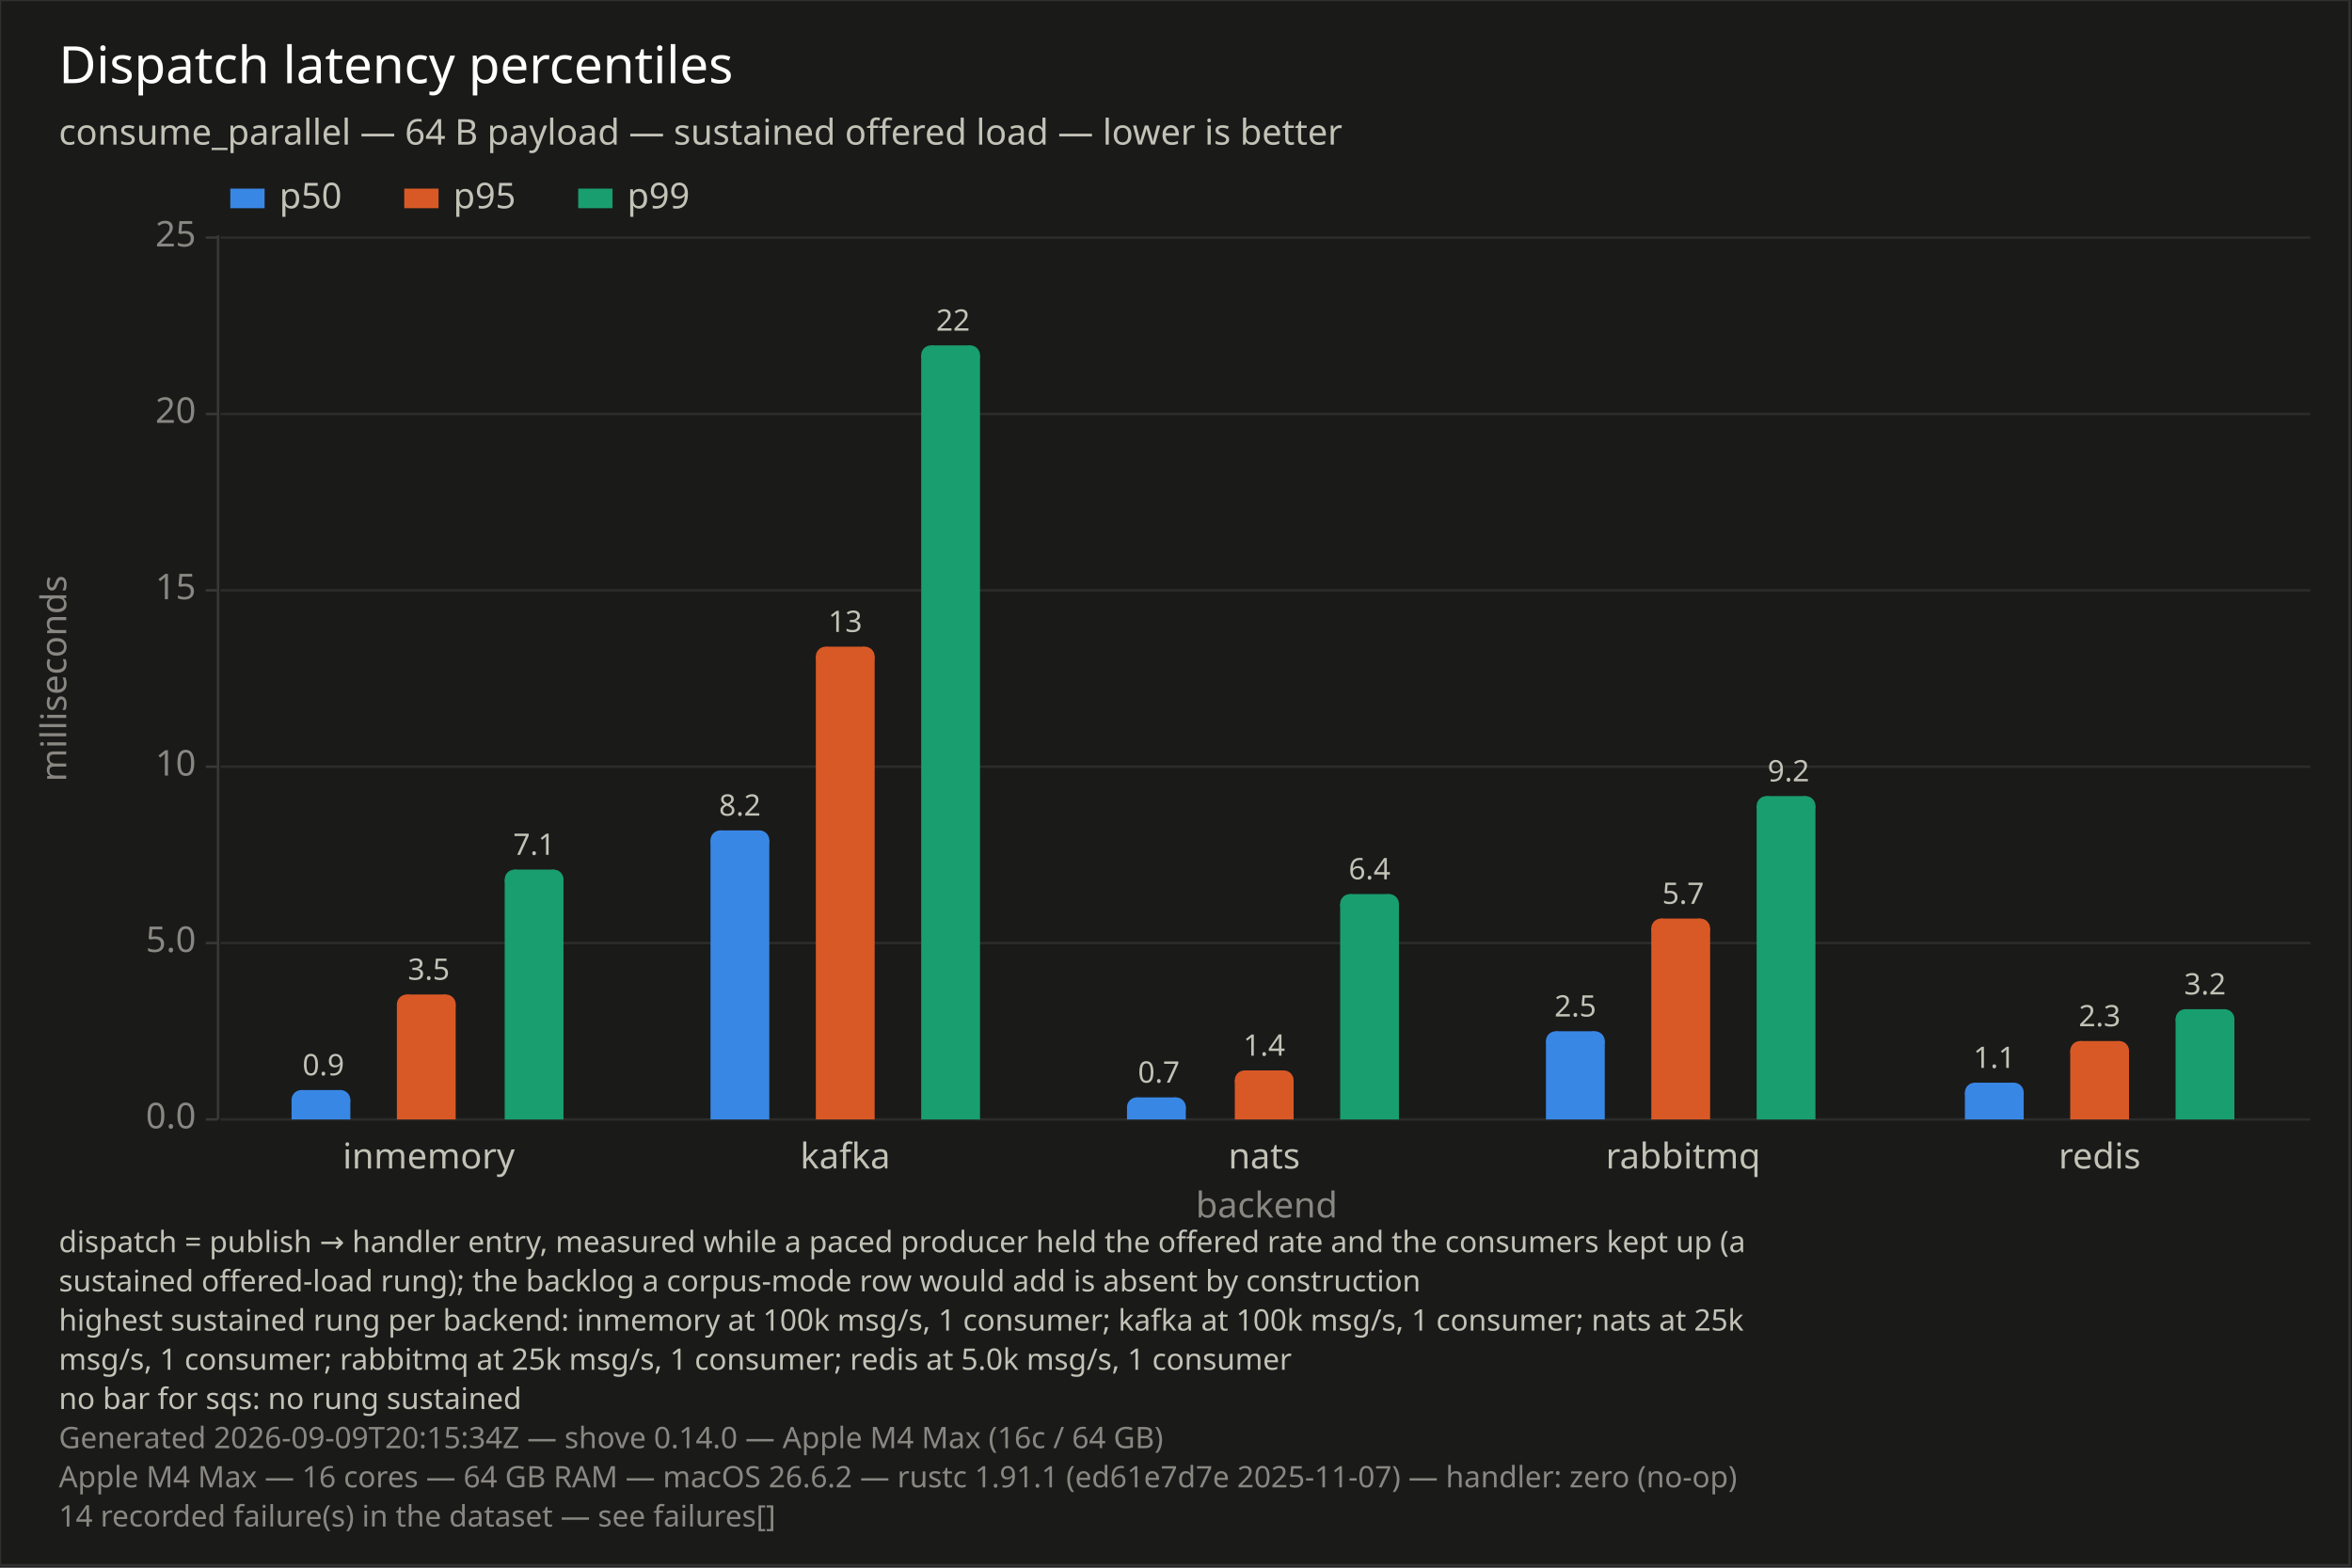
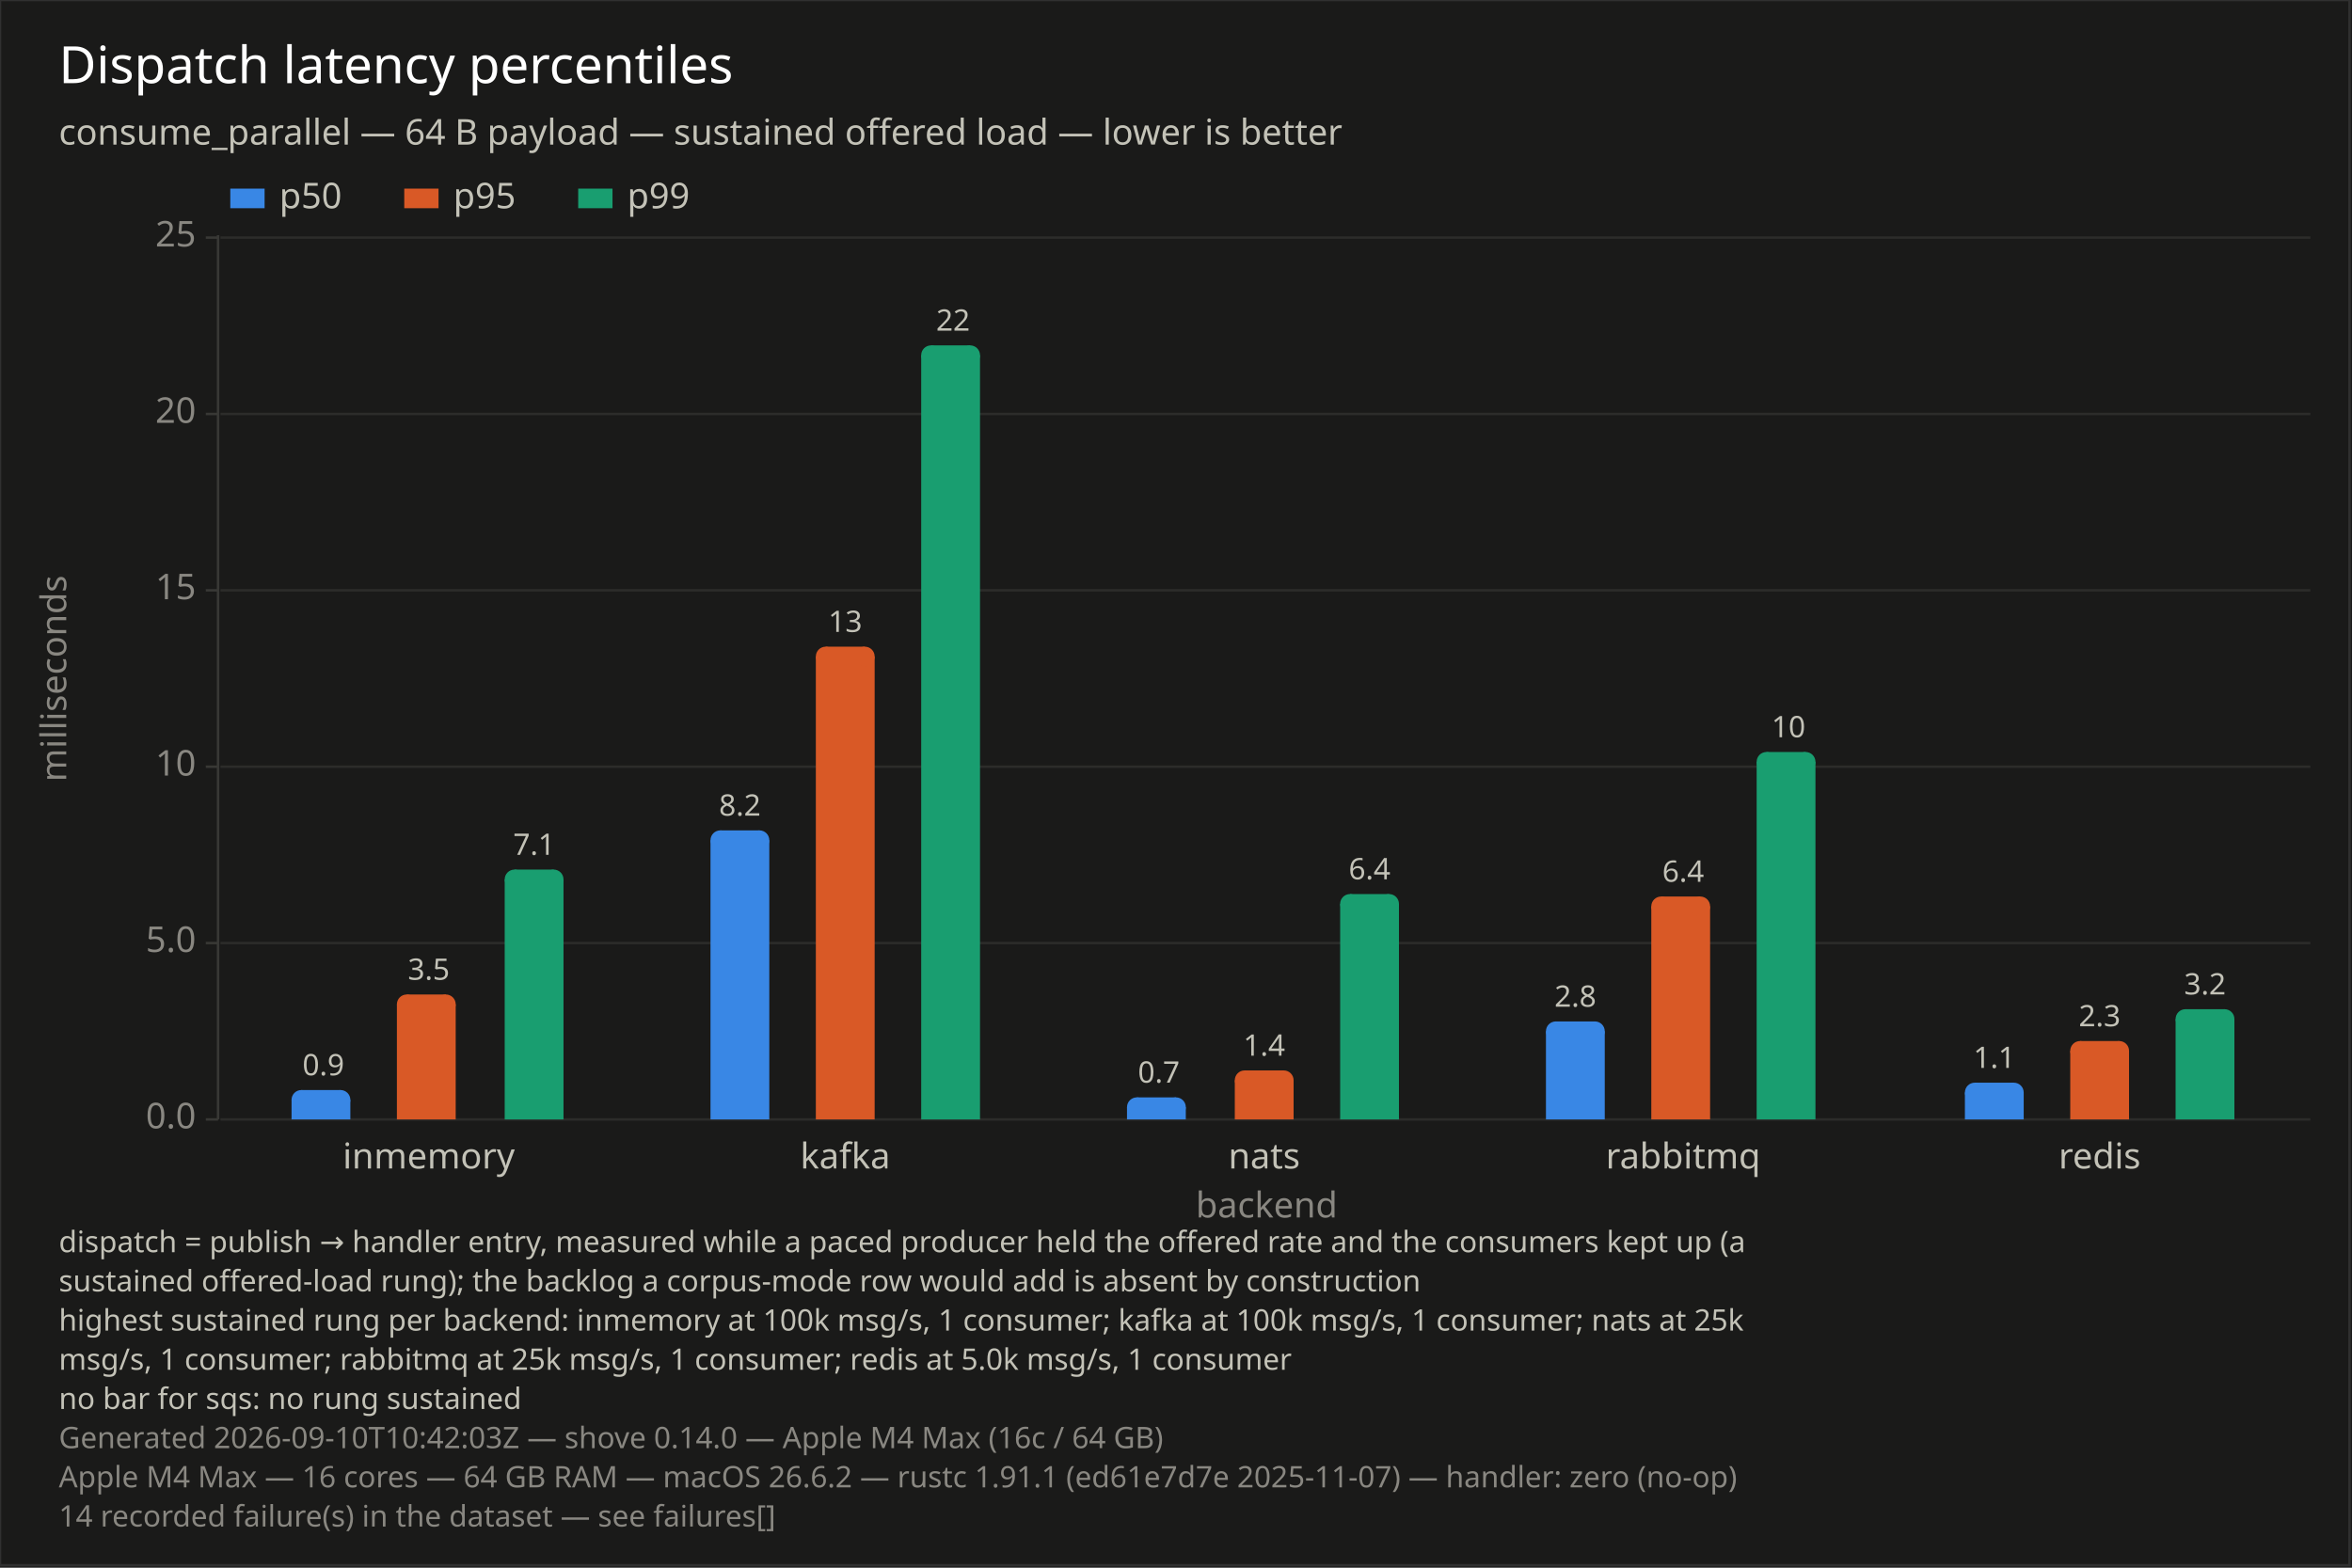
<svg xmlns="http://www.w3.org/2000/svg" width="960" height="640" viewBox="0 0 960 640">
  <rect x="0" y="0" width="960" height="640" opacity="1" fill="#1A1A19" stroke="none" />
  <rect x="0" y="0" width="959" height="639" opacity="0.1" fill="none" stroke="#FFFFFF" />
  <text x="24" y="18" dy="0.76em" text-anchor="start" font-family="sans-serif" font-size="20.968" opacity="1" fill="#FFFFFF">
Dispatch latency percentiles
</text>
  <text x="24" y="48" dy="0.76em" text-anchor="start" font-family="sans-serif" font-size="14.516" opacity="1" fill="#C3C2B7">
consume_parallel — 64 B payload — sustained offered load — lower is better
</text>
  <text x="24" y="502" dy="0.76em" text-anchor="start" font-family="sans-serif" font-size="12.097" opacity="1" fill="#C3C2B7">
dispatch = publish → handler entry, measured while a paced producer held the offered rate and the consumers kept up (a
</text>
  <text x="24" y="518" dy="0.76em" text-anchor="start" font-family="sans-serif" font-size="12.097" opacity="1" fill="#C3C2B7">
sustained offered-load rung); the backlog a corpus-mode row would add is absent by construction
</text>
  <text x="24" y="534" dy="0.76em" text-anchor="start" font-family="sans-serif" font-size="12.097" opacity="1" fill="#C3C2B7">
highest sustained rung per backend: inmemory at 100k msg/s, 1 consumer; kafka at 100k msg/s, 1 consumer; nats at 25k
</text>
  <text x="24" y="550" dy="0.76em" text-anchor="start" font-family="sans-serif" font-size="12.097" opacity="1" fill="#C3C2B7">
msg/s, 1 consumer; rabbitmq at 25k msg/s, 1 consumer; redis at 5.0k msg/s, 1 consumer
</text>
  <text x="24" y="566" dy="0.76em" text-anchor="start" font-family="sans-serif" font-size="12.097" opacity="1" fill="#C3C2B7">
no bar for sqs: no rung sustained
</text>
  <text x="24" y="582" dy="0.76em" text-anchor="start" font-family="sans-serif" font-size="12.097" opacity="1" fill="#898781">
- Generated 2026-09-09T20:15:34Z — shove 0.14.0 — Apple M4 Max (16c / 64 GB)
+ Generated 2026-09-10T10:42:03Z — shove 0.14.0 — Apple M4 Max (16c / 64 GB)
</text>
  <text x="24" y="598" dy="0.76em" text-anchor="start" font-family="sans-serif" font-size="12.097" opacity="1" fill="#898781">
Apple M4 Max — 16 cores — 64 GB RAM — macOS 26.6.2 — rustc 1.91.1 (ed61e7d7e 2025-11-07) — handler: zero (no-op)
</text>
  <text x="24" y="614" dy="0.76em" text-anchor="start" font-family="sans-serif" font-size="12.097" opacity="1" fill="#898781">
14 recorded failure(s) in the dataset — see failures[]
</text>
  <text x="16" y="277" dy="0.76em" text-anchor="middle" font-family="sans-serif" font-size="14.516" opacity="1" fill="#898781" transform="rotate(270, 16, 277)">
milliseconds
</text>
  <line opacity="1" stroke="#2C2C2A" stroke-width="1" x1="90" y1="457" x2="943" y2="457" />
  <line opacity="1" stroke="#2C2C2A" stroke-width="1" x1="90" y1="385" x2="943" y2="385" />
  <line opacity="1" stroke="#2C2C2A" stroke-width="1" x1="90" y1="313" x2="943" y2="313" />
  <line opacity="1" stroke="#2C2C2A" stroke-width="1" x1="90" y1="241" x2="943" y2="241" />
  <line opacity="1" stroke="#2C2C2A" stroke-width="1" x1="90" y1="169" x2="943" y2="169" />
  <line opacity="1" stroke="#2C2C2A" stroke-width="1" x1="90" y1="97" x2="943" y2="97" />
  <polyline fill="none" opacity="1" stroke="#383835" stroke-width="1" points="89,96 89,457 " />
  <text x="80" y="457" dy="0.5ex" text-anchor="end" font-family="sans-serif" font-size="14.516" opacity="1" fill="#898781">
0.0
</text>
  <polyline fill="none" opacity="1" stroke="#383835" stroke-width="1" points="84,457 89,457 " />
  <text x="80" y="385" dy="0.5ex" text-anchor="end" font-family="sans-serif" font-size="14.516" opacity="1" fill="#898781">
5.0
</text>
  <polyline fill="none" opacity="1" stroke="#383835" stroke-width="1" points="84,385 89,385 " />
  <text x="80" y="313" dy="0.5ex" text-anchor="end" font-family="sans-serif" font-size="14.516" opacity="1" fill="#898781">
10
</text>
  <polyline fill="none" opacity="1" stroke="#383835" stroke-width="1" points="84,313 89,313 " />
  <text x="80" y="241" dy="0.5ex" text-anchor="end" font-family="sans-serif" font-size="14.516" opacity="1" fill="#898781">
15
</text>
  <polyline fill="none" opacity="1" stroke="#383835" stroke-width="1" points="84,241 89,241 " />
  <text x="80" y="169" dy="0.5ex" text-anchor="end" font-family="sans-serif" font-size="14.516" opacity="1" fill="#898781">
20
</text>
  <polyline fill="none" opacity="1" stroke="#383835" stroke-width="1" points="84,169 89,169 " />
  <text x="80" y="97" dy="0.5ex" text-anchor="end" font-family="sans-serif" font-size="14.516" opacity="1" fill="#898781">
25
</text>
  <polyline fill="none" opacity="1" stroke="#383835" stroke-width="1" points="84,97 89,97 " />
  <rect x="119" y="449" width="24" height="8" opacity="1" fill="#3987E5" stroke="none" />
  <rect x="123" y="445" width="16" height="5" opacity="1" fill="#3987E5" stroke="none" />
  <circle cx="123" cy="449" r="4" opacity="1" fill="#3987E5" stroke="none" stroke-width="0" />
  <circle cx="139" cy="449" r="4" opacity="1" fill="#3987E5" stroke="none" stroke-width="0" />
  <text x="132" y="442" dy="-0.5ex" text-anchor="middle" font-family="sans-serif" font-size="12.097" opacity="1" fill="#C3C2B7">
0.9
</text>
  <rect x="162" y="410" width="24" height="47" opacity="1" fill="#D95926" stroke="none" />
  <rect x="166" y="406" width="16" height="5" opacity="1" fill="#D95926" stroke="none" />
  <circle cx="166" cy="410" r="4" opacity="1" fill="#D95926" stroke="none" stroke-width="0" />
  <circle cx="182" cy="410" r="4" opacity="1" fill="#D95926" stroke="none" stroke-width="0" />
  <text x="175" y="403" dy="-0.5ex" text-anchor="middle" font-family="sans-serif" font-size="12.097" opacity="1" fill="#C3C2B7">
3.5
</text>
  <rect x="206" y="359" width="24" height="98" opacity="1" fill="#199E70" stroke="none" />
  <rect x="210" y="355" width="16" height="5" opacity="1" fill="#199E70" stroke="none" />
  <circle cx="210" cy="359" r="4" opacity="1" fill="#199E70" stroke="none" stroke-width="0" />
  <circle cx="226" cy="359" r="4" opacity="1" fill="#199E70" stroke="none" stroke-width="0" />
  <text x="218" y="352" dy="-0.5ex" text-anchor="middle" font-family="sans-serif" font-size="12.097" opacity="1" fill="#C3C2B7">
7.1
</text>
  <rect x="290" y="343" width="24" height="114" opacity="1" fill="#3987E5" stroke="none" />
  <rect x="294" y="339" width="16" height="5" opacity="1" fill="#3987E5" stroke="none" />
  <circle cx="294" cy="343" r="4" opacity="1" fill="#3987E5" stroke="none" stroke-width="0" />
  <circle cx="310" cy="343" r="4" opacity="1" fill="#3987E5" stroke="none" stroke-width="0" />
  <text x="302" y="336" dy="-0.5ex" text-anchor="middle" font-family="sans-serif" font-size="12.097" opacity="1" fill="#C3C2B7">
8.2
</text>
  <rect x="333" y="268" width="24" height="189" opacity="1" fill="#D95926" stroke="none" />
  <rect x="337" y="264" width="16" height="5" opacity="1" fill="#D95926" stroke="none" />
  <circle cx="337" cy="268" r="4" opacity="1" fill="#D95926" stroke="none" stroke-width="0" />
  <circle cx="353" cy="268" r="4" opacity="1" fill="#D95926" stroke="none" stroke-width="0" />
  <text x="345" y="261" dy="-0.5ex" text-anchor="middle" font-family="sans-serif" font-size="12.097" opacity="1" fill="#C3C2B7">
13
</text>
  <rect x="376" y="145" width="24" height="312" opacity="1" fill="#199E70" stroke="none" />
  <rect x="380" y="141" width="16" height="5" opacity="1" fill="#199E70" stroke="none" />
  <circle cx="380" cy="145" r="4" opacity="1" fill="#199E70" stroke="none" stroke-width="0" />
  <circle cx="396" cy="145" r="4" opacity="1" fill="#199E70" stroke="none" stroke-width="0" />
  <text x="389" y="138" dy="-0.5ex" text-anchor="middle" font-family="sans-serif" font-size="12.097" opacity="1" fill="#C3C2B7">
22
</text>
  <rect x="460" y="452" width="24" height="5" opacity="1" fill="#3987E5" stroke="none" />
  <rect x="464" y="448" width="16" height="5" opacity="1" fill="#3987E5" stroke="none" />
  <circle cx="464" cy="452" r="4" opacity="1" fill="#3987E5" stroke="none" stroke-width="0" />
  <circle cx="480" cy="452" r="4" opacity="1" fill="#3987E5" stroke="none" stroke-width="0" />
  <text x="473" y="445" dy="-0.5ex" text-anchor="middle" font-family="sans-serif" font-size="12.097" opacity="1" fill="#C3C2B7">
0.7
</text>
  <rect x="504" y="441" width="24" height="16" opacity="1" fill="#D95926" stroke="none" />
  <rect x="508" y="437" width="16" height="5" opacity="1" fill="#D95926" stroke="none" />
  <circle cx="508" cy="441" r="4" opacity="1" fill="#D95926" stroke="none" stroke-width="0" />
  <circle cx="524" cy="441" r="4" opacity="1" fill="#D95926" stroke="none" stroke-width="0" />
  <text x="516" y="434" dy="-0.5ex" text-anchor="middle" font-family="sans-serif" font-size="12.097" opacity="1" fill="#C3C2B7">
1.4
</text>
  <rect x="547" y="369" width="24" height="88" opacity="1" fill="#199E70" stroke="none" />
  <rect x="551" y="365" width="16" height="5" opacity="1" fill="#199E70" stroke="none" />
  <circle cx="551" cy="369" r="4" opacity="1" fill="#199E70" stroke="none" stroke-width="0" />
  <circle cx="567" cy="369" r="4" opacity="1" fill="#199E70" stroke="none" stroke-width="0" />
  <text x="559" y="362" dy="-0.5ex" text-anchor="middle" font-family="sans-serif" font-size="12.097" opacity="1" fill="#C3C2B7">
6.4
</text>
-   <rect x="631" y="425" width="24" height="32" opacity="1" fill="#3987E5" stroke="none" />
-   <rect x="635" y="421" width="16" height="5" opacity="1" fill="#3987E5" stroke="none" />
-   <circle cx="635" cy="425" r="4" opacity="1" fill="#3987E5" stroke="none" stroke-width="0" />
-   <circle cx="651" cy="425" r="4" opacity="1" fill="#3987E5" stroke="none" stroke-width="0" />
-   <text x="643" y="418" dy="-0.5ex" text-anchor="middle" font-family="sans-serif" font-size="12.097" opacity="1" fill="#C3C2B7">
- 2.5
- </text>
-   <rect x="674" y="379" width="24" height="78" opacity="1" fill="#D95926" stroke="none" />
-   <rect x="678" y="375" width="16" height="5" opacity="1" fill="#D95926" stroke="none" />
-   <circle cx="678" cy="379" r="4" opacity="1" fill="#D95926" stroke="none" stroke-width="0" />
-   <circle cx="694" cy="379" r="4" opacity="1" fill="#D95926" stroke="none" stroke-width="0" />
-   <text x="687" y="372" dy="-0.5ex" text-anchor="middle" font-family="sans-serif" font-size="12.097" opacity="1" fill="#C3C2B7">
- 5.7
- </text>
-   <rect x="717" y="329" width="24" height="128" opacity="1" fill="#199E70" stroke="none" />
-   <rect x="721" y="325" width="16" height="5" opacity="1" fill="#199E70" stroke="none" />
-   <circle cx="721" cy="329" r="4" opacity="1" fill="#199E70" stroke="none" stroke-width="0" />
-   <circle cx="737" cy="329" r="4" opacity="1" fill="#199E70" stroke="none" stroke-width="0" />
-   <text x="730" y="322" dy="-0.5ex" text-anchor="middle" font-family="sans-serif" font-size="12.097" opacity="1" fill="#C3C2B7">
- 9.2
+   <rect x="631" y="421" width="24" height="36" opacity="1" fill="#3987E5" stroke="none" />
+   <rect x="635" y="417" width="16" height="5" opacity="1" fill="#3987E5" stroke="none" />
+   <circle cx="635" cy="421" r="4" opacity="1" fill="#3987E5" stroke="none" stroke-width="0" />
+   <circle cx="651" cy="421" r="4" opacity="1" fill="#3987E5" stroke="none" stroke-width="0" />
+   <text x="643" y="414" dy="-0.5ex" text-anchor="middle" font-family="sans-serif" font-size="12.097" opacity="1" fill="#C3C2B7">
+ 2.8
+ </text>
+   <rect x="674" y="370" width="24" height="87" opacity="1" fill="#D95926" stroke="none" />
+   <rect x="678" y="366" width="16" height="5" opacity="1" fill="#D95926" stroke="none" />
+   <circle cx="678" cy="370" r="4" opacity="1" fill="#D95926" stroke="none" stroke-width="0" />
+   <circle cx="694" cy="370" r="4" opacity="1" fill="#D95926" stroke="none" stroke-width="0" />
+   <text x="687" y="363" dy="-0.5ex" text-anchor="middle" font-family="sans-serif" font-size="12.097" opacity="1" fill="#C3C2B7">
+ 6.4
+ </text>
+   <rect x="717" y="311" width="24" height="146" opacity="1" fill="#199E70" stroke="none" />
+   <rect x="721" y="307" width="16" height="5" opacity="1" fill="#199E70" stroke="none" />
+   <circle cx="721" cy="311" r="4" opacity="1" fill="#199E70" stroke="none" stroke-width="0" />
+   <circle cx="737" cy="311" r="4" opacity="1" fill="#199E70" stroke="none" stroke-width="0" />
+   <text x="730" y="304" dy="-0.5ex" text-anchor="middle" font-family="sans-serif" font-size="12.097" opacity="1" fill="#C3C2B7">
+ 10
</text>
  <rect x="802" y="446" width="24" height="11" opacity="1" fill="#3987E5" stroke="none" />
  <rect x="806" y="442" width="16" height="5" opacity="1" fill="#3987E5" stroke="none" />
  <circle cx="806" cy="446" r="4" opacity="1" fill="#3987E5" stroke="none" stroke-width="0" />
  <circle cx="822" cy="446" r="4" opacity="1" fill="#3987E5" stroke="none" stroke-width="0" />
  <text x="814" y="439" dy="-0.5ex" text-anchor="middle" font-family="sans-serif" font-size="12.097" opacity="1" fill="#C3C2B7">
1.1
</text>
  <rect x="845" y="429" width="24" height="28" opacity="1" fill="#D95926" stroke="none" />
  <rect x="849" y="425" width="16" height="5" opacity="1" fill="#D95926" stroke="none" />
  <circle cx="849" cy="429" r="4" opacity="1" fill="#D95926" stroke="none" stroke-width="0" />
  <circle cx="865" cy="429" r="4" opacity="1" fill="#D95926" stroke="none" stroke-width="0" />
  <text x="857" y="422" dy="-0.5ex" text-anchor="middle" font-family="sans-serif" font-size="12.097" opacity="1" fill="#C3C2B7">
2.3
</text>
  <rect x="888" y="416" width="24" height="41" opacity="1" fill="#199E70" stroke="none" />
  <rect x="892" y="412" width="16" height="5" opacity="1" fill="#199E70" stroke="none" />
  <circle cx="892" cy="416" r="4" opacity="1" fill="#199E70" stroke="none" stroke-width="0" />
  <circle cx="908" cy="416" r="4" opacity="1" fill="#199E70" stroke="none" stroke-width="0" />
  <text x="900" y="409" dy="-0.5ex" text-anchor="middle" font-family="sans-serif" font-size="12.097" opacity="1" fill="#C3C2B7">
3.2
</text>
  <text x="175" y="466" dy="0.76em" text-anchor="middle" font-family="sans-serif" font-size="14.516" opacity="1" fill="#C3C2B7">
inmemory
</text>
  <text x="345" y="466" dy="0.76em" text-anchor="middle" font-family="sans-serif" font-size="14.516" opacity="1" fill="#C3C2B7">
kafka
</text>
  <text x="516" y="466" dy="0.76em" text-anchor="middle" font-family="sans-serif" font-size="14.516" opacity="1" fill="#C3C2B7">
nats
</text>
  <text x="687" y="466" dy="0.76em" text-anchor="middle" font-family="sans-serif" font-size="14.516" opacity="1" fill="#C3C2B7">
rabbitmq
</text>
  <text x="857" y="466" dy="0.76em" text-anchor="middle" font-family="sans-serif" font-size="14.516" opacity="1" fill="#C3C2B7">
redis
</text>
  <text x="517" y="486" dy="0.76em" text-anchor="middle" font-family="sans-serif" font-size="14.516" opacity="1" fill="#898781">
backend
</text>
  <rect x="94" y="77" width="14" height="8" opacity="1" fill="#3987E5" stroke="none" />
  <text x="114" y="74" dy="0.76em" text-anchor="start" font-family="sans-serif" font-size="14.516" opacity="1" fill="#C3C2B7">
p50
</text>
  <rect x="165" y="77" width="14" height="8" opacity="1" fill="#D95926" stroke="none" />
  <text x="185" y="74" dy="0.76em" text-anchor="start" font-family="sans-serif" font-size="14.516" opacity="1" fill="#C3C2B7">
p95
</text>
  <rect x="236" y="77" width="14" height="8" opacity="1" fill="#199E70" stroke="none" />
  <text x="256" y="74" dy="0.76em" text-anchor="start" font-family="sans-serif" font-size="14.516" opacity="1" fill="#C3C2B7">
p99
</text>
</svg>
